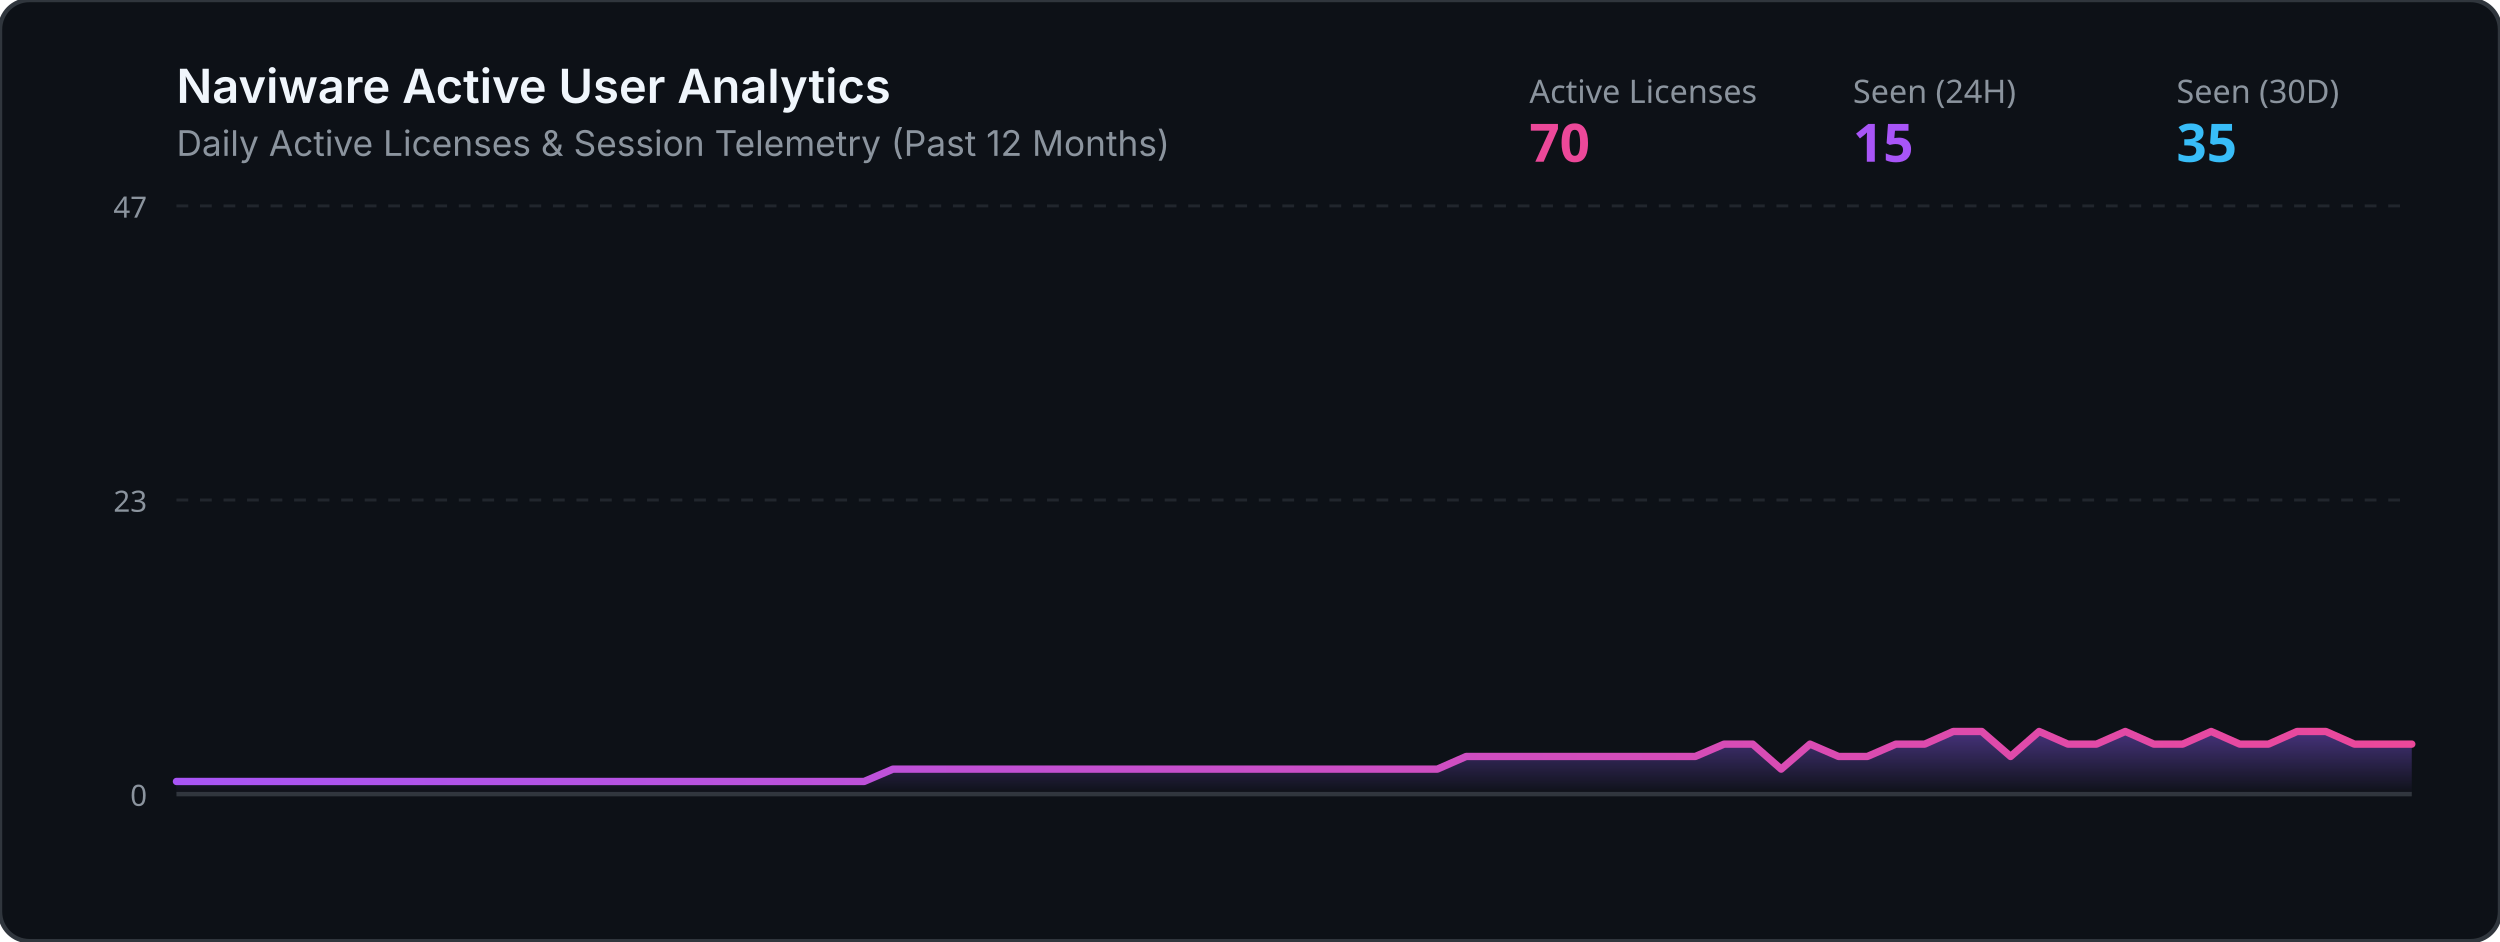
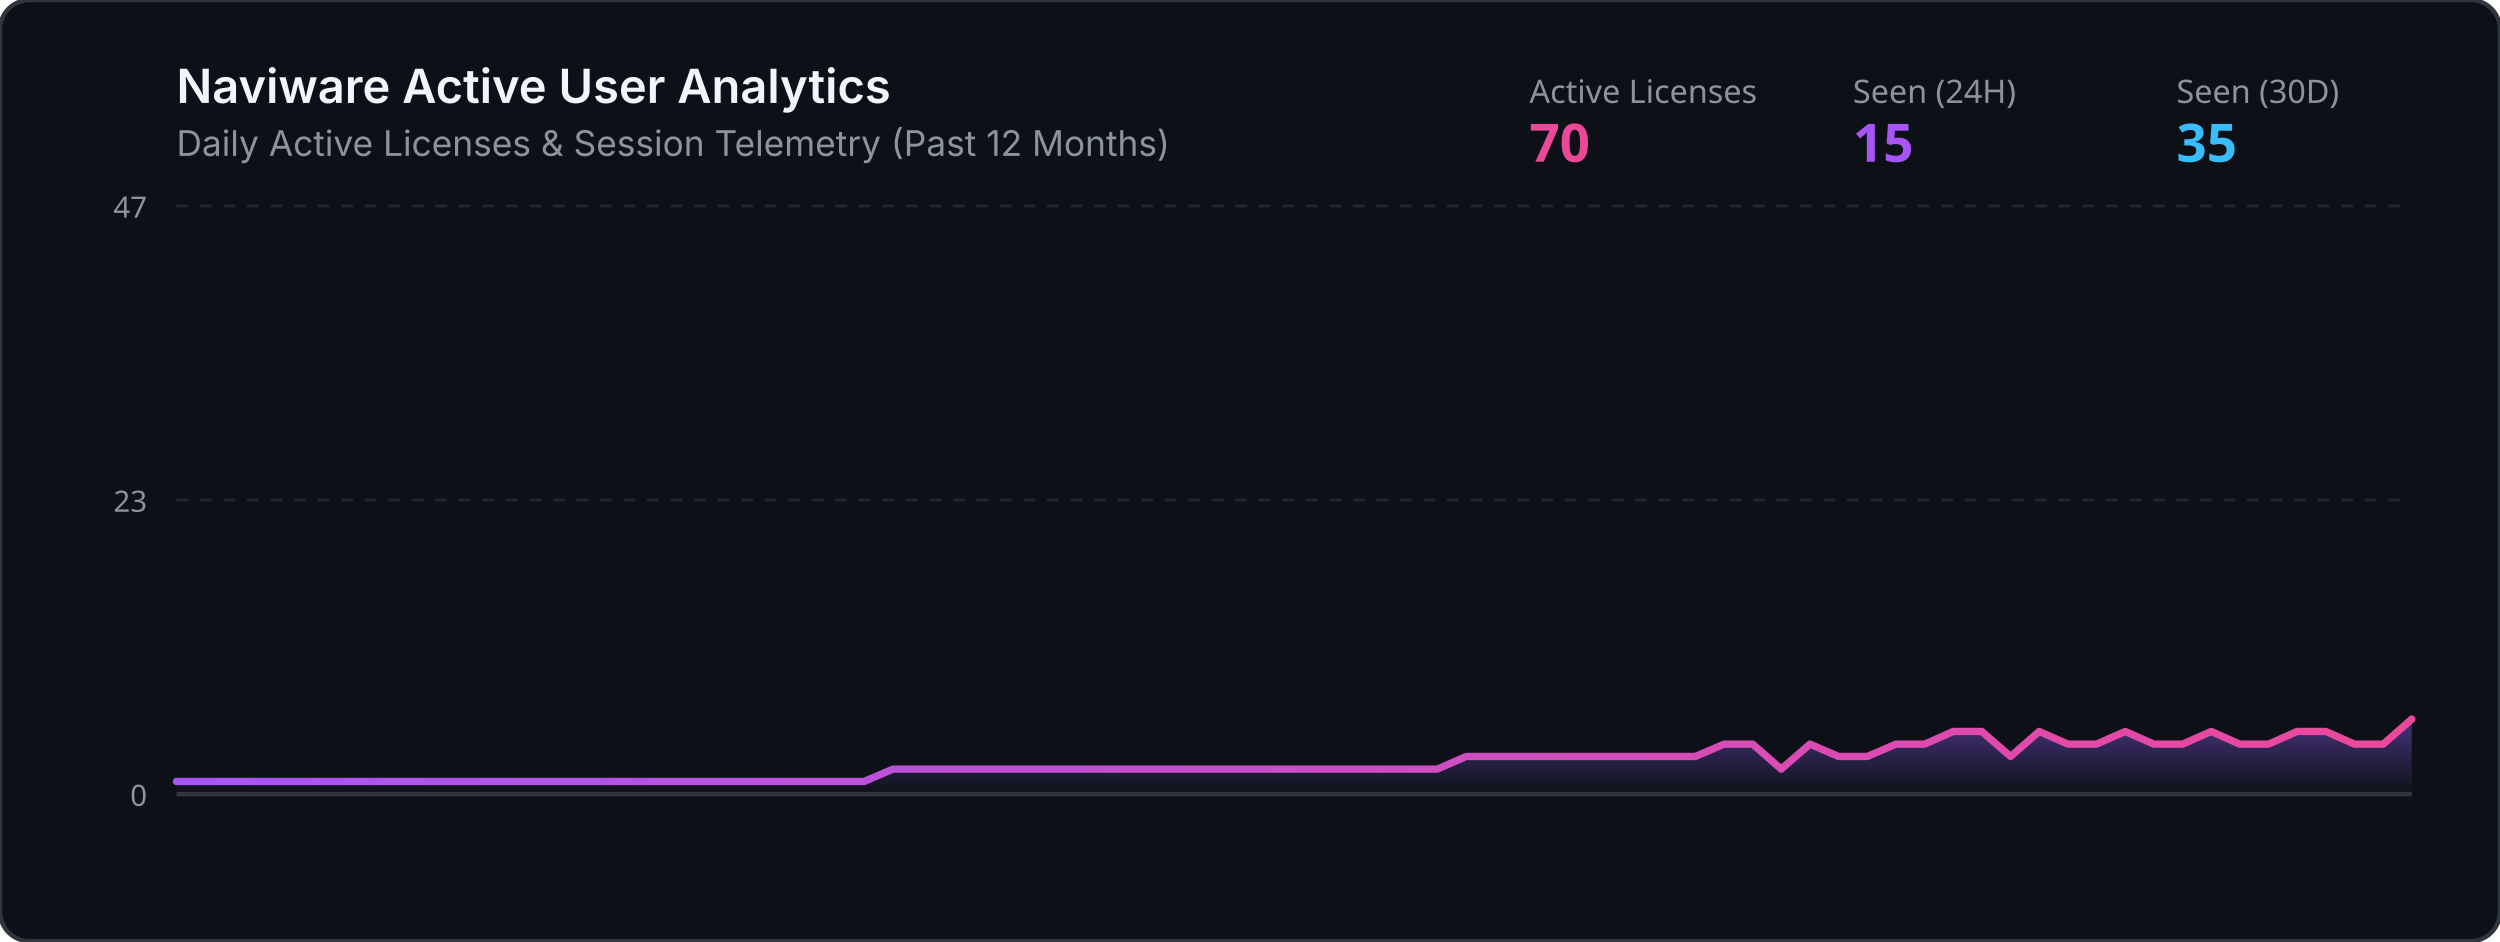
<svg xmlns="http://www.w3.org/2000/svg" viewBox="0 0 850 320" width="100%" height="320">
  <defs>
    <linearGradient id="grad" x1="0%" y1="0%" x2="0%" y2="100%">
      <stop offset="0%" stop-color="#8b5cf6" stop-opacity="0.45" />
      <stop offset="100%" stop-color="#8b5cf6" stop-opacity="0.0" />
    </linearGradient>
    <linearGradient id="lineGrad" x1="0%" y1="0%" x2="100%" y2="0%">
      <stop offset="0%" stop-color="#a855f7" />
      <stop offset="100%" stop-color="#ec4899" />
    </linearGradient>
  </defs>
  <rect width="850" height="320" rx="10" fill="#0d1117" stroke="#30363d" stroke-width="1.5" />
  <text x="60" y="35" fill="#f0f6fc" font-family="-apple-system,BlinkMacSystemFont,Segoe UI,sans-serif" font-size="16" font-weight="600">Naviware Active User Analytics</text>
  <text x="60" y="53" fill="#8b949e" font-family="-apple-system,BlinkMacSystemFont,Segoe UI,sans-serif" font-size="12">Daily Active Licenses &amp; Session Telemetry (Past 12 Months)</text>
  <text x="520" y="35" fill="#8b949e" font-family="sans-serif" font-size="11">Active Licenses</text>
  <text x="520" y="55" fill="#ec4899" font-family="sans-serif" font-size="18" font-weight="bold">70</text>
  <text x="630" y="35" fill="#8b949e" font-family="sans-serif" font-size="11">Seen (24H)</text>
  <text x="630" y="55" fill="#a855f7" font-family="sans-serif" font-size="18" font-weight="bold">15</text>
  <text x="740" y="35" fill="#8b949e" font-family="sans-serif" font-size="11">Seen (30D)</text>
  <text x="740" y="55" fill="#38bdf8" font-family="sans-serif" font-size="18" font-weight="bold">35</text>
  <line x1="60" y1="70" x2="820" y2="70" stroke="#21262d" stroke-width="1" stroke-dasharray="4" />
  <line x1="60" y1="170.0" x2="820" y2="170.0" stroke="#21262d" stroke-width="1" stroke-dasharray="4" />
  <line x1="60" y1="270" x2="820" y2="270" stroke="#30363d" stroke-width="1.5" />
  <text x="50" y="74" fill="#8b949e" font-family="sans-serif" font-size="10" text-anchor="end">47</text>
  <text x="50" y="174.0" fill="#8b949e" font-family="sans-serif" font-size="10" text-anchor="end">23</text>
  <text x="50" y="274" fill="#8b949e" font-family="sans-serif" font-size="10" text-anchor="end">0</text>
-   <polygon points="60,270 60.0,265.7 69.7,265.7 79.5,265.7 89.2,265.7 99.0,265.7 108.7,265.7 118.5,265.7 128.2,265.7 137.9,265.7 147.7,265.7 157.4,265.7 167.2,265.7 176.9,265.7 186.7,265.7 196.4,265.7 206.2,265.7 215.9,265.7 225.6,265.7 235.4,265.7 245.1,265.7 254.9,265.7 264.6,265.7 274.4,265.7 284.1,265.7 293.8,265.7 303.6,261.5 313.3,261.5 323.1,261.5 332.8,261.5 342.6,261.5 352.3,261.5 362.1,261.5 371.8,261.5 381.5,261.5 391.3,261.5 401.0,261.5 410.8,261.5 420.5,261.5 430.3,261.5 440.0,261.5 449.7,261.5 459.5,261.5 469.2,261.5 479.0,261.5 488.7,261.5 498.5,257.2 508.2,257.2 517.9,257.2 527.7,257.2 537.4,257.2 547.2,257.2 556.9,257.2 566.7,257.2 576.4,257.2 586.2,253.0 595.9,253.0 605.6,261.5 615.4,253.0 625.1,257.2 634.9,257.2 644.6,253.0 654.4,253.0 664.1,248.7 673.8,248.7 683.6,257.2 693.3,248.7 703.1,253.0 712.8,253.0 722.6,248.7 732.3,253.0 742.1,253.0 751.8,248.7 761.5,253.0 771.3,253.0 781.0,248.7 790.8,248.7 800.5,253.0 810.3,253.0 820.0,253.0 820,270" fill="url(#grad)" />
-   <polyline points="60.0,265.7 69.7,265.7 79.5,265.7 89.2,265.7 99.0,265.7 108.7,265.7 118.5,265.7 128.2,265.7 137.9,265.7 147.7,265.7 157.4,265.7 167.2,265.7 176.9,265.7 186.7,265.7 196.4,265.7 206.2,265.7 215.9,265.7 225.6,265.7 235.4,265.7 245.1,265.7 254.9,265.7 264.6,265.7 274.4,265.7 284.1,265.7 293.8,265.7 303.6,261.5 313.3,261.5 323.1,261.5 332.8,261.5 342.6,261.5 352.3,261.5 362.1,261.5 371.8,261.5 381.5,261.5 391.3,261.5 401.0,261.5 410.8,261.5 420.5,261.5 430.3,261.5 440.0,261.5 449.7,261.5 459.5,261.5 469.2,261.5 479.0,261.5 488.7,261.5 498.5,257.2 508.2,257.2 517.9,257.2 527.7,257.2 537.4,257.2 547.2,257.2 556.9,257.2 566.7,257.2 576.4,257.2 586.2,253.0 595.9,253.0 605.6,261.5 615.4,253.0 625.1,257.2 634.9,257.2 644.6,253.0 654.4,253.0 664.1,248.7 673.8,248.7 683.6,257.2 693.3,248.7 703.1,253.0 712.8,253.0 722.6,248.7 732.3,253.0 742.1,253.0 751.8,248.7 761.5,253.0 771.3,253.0 781.0,248.7 790.8,248.7 800.5,253.0 810.3,253.0 820.0,253.0" fill="none" stroke="url(#lineGrad)" stroke-width="2.5" stroke-linecap="round" stroke-linejoin="round" />
+   <polygon points="60,270 60.0,265.7 69.7,265.7 79.5,265.7 89.2,265.7 99.0,265.7 108.7,265.7 118.5,265.7 128.2,265.7 137.9,265.7 147.7,265.7 157.4,265.7 167.2,265.7 176.9,265.7 186.7,265.7 196.4,265.7 206.2,265.7 215.9,265.7 225.6,265.7 235.4,265.7 245.1,265.7 254.9,265.7 264.6,265.7 274.4,265.7 284.1,265.7 293.8,265.7 303.6,261.5 313.3,261.5 323.1,261.5 332.8,261.5 342.6,261.5 352.3,261.5 362.1,261.5 371.8,261.5 381.5,261.5 391.3,261.5 401.0,261.5 410.8,261.5 420.5,261.5 430.3,261.5 440.0,261.5 449.7,261.5 459.5,261.5 469.2,261.5 479.0,261.5 488.7,261.5 498.5,257.2 508.2,257.2 517.9,257.2 527.7,257.2 537.4,257.2 547.2,257.2 556.9,257.2 566.7,257.2 576.4,257.2 586.2,253.0 595.9,253.0 605.6,261.5 615.4,253.0 625.1,257.2 634.9,257.2 644.6,253.0 654.4,253.0 664.1,248.7 673.8,248.7 683.6,257.2 693.3,248.7 703.1,253.0 712.8,253.0 722.6,248.7 732.3,253.0 742.1,253.0 751.8,248.7 761.5,253.0 771.3,253.0 781.0,248.7 790.8,248.7 800.5,253.0 810.3,253.0 820.0,244.5 820,270" fill="url(#grad)" />
+   <polyline points="60.0,265.7 69.7,265.7 79.5,265.7 89.2,265.7 99.0,265.7 108.7,265.7 118.5,265.7 128.2,265.7 137.9,265.7 147.7,265.7 157.4,265.7 167.2,265.7 176.9,265.7 186.7,265.7 196.4,265.7 206.2,265.7 215.9,265.7 225.6,265.7 235.4,265.7 245.1,265.7 254.9,265.7 264.6,265.7 274.4,265.7 284.1,265.7 293.8,265.7 303.6,261.5 313.3,261.5 323.1,261.5 332.8,261.5 342.6,261.5 352.3,261.5 362.1,261.5 371.8,261.5 381.5,261.5 391.3,261.5 401.0,261.5 410.8,261.5 420.5,261.5 430.3,261.5 440.0,261.5 449.7,261.5 459.5,261.5 469.2,261.5 479.0,261.5 488.7,261.5 498.5,257.2 508.2,257.2 517.9,257.2 527.7,257.2 537.4,257.2 547.2,257.2 556.9,257.2 566.7,257.2 576.4,257.2 586.2,253.0 595.9,253.0 605.6,261.5 615.4,253.0 625.1,257.2 634.9,257.2 644.6,253.0 654.4,253.0 664.1,248.7 673.8,248.7 683.6,257.2 693.3,248.7 703.1,253.0 712.8,253.0 722.6,248.7 732.3,253.0 742.1,253.0 751.8,248.7 761.5,253.0 771.3,253.0 781.0,248.7 790.8,248.7 800.5,253.0 810.3,253.0 820.0,244.5" fill="none" stroke="url(#lineGrad)" stroke-width="2.5" stroke-linecap="round" stroke-linejoin="round" />
</svg>
